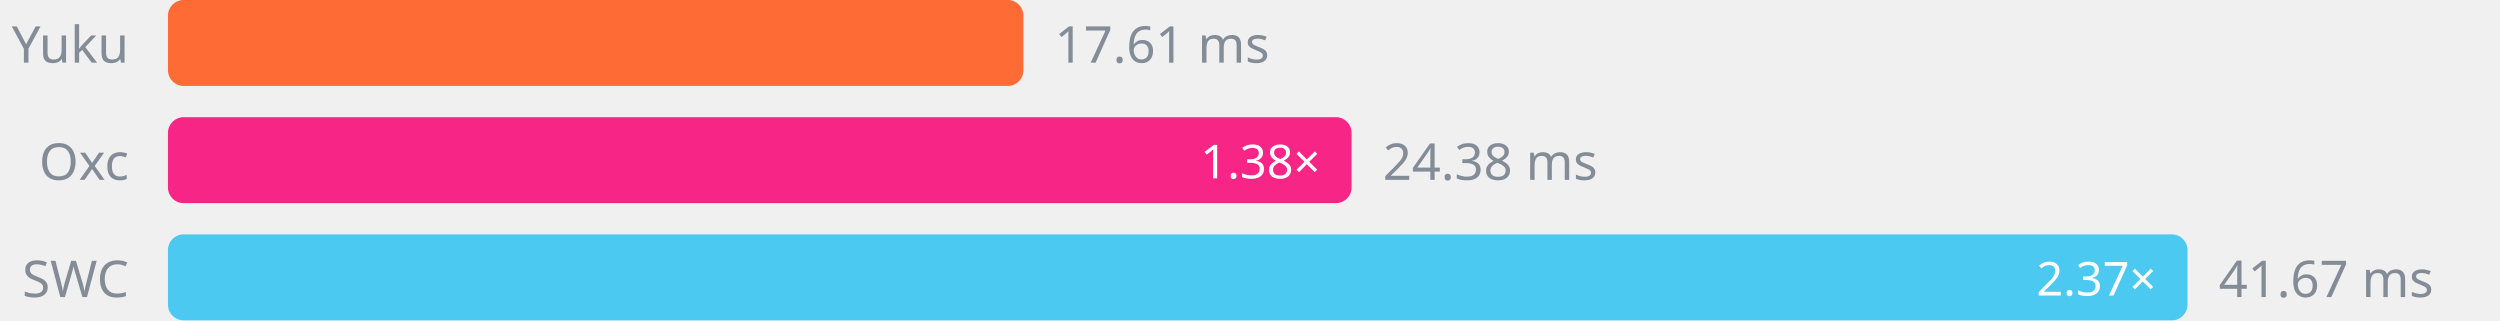
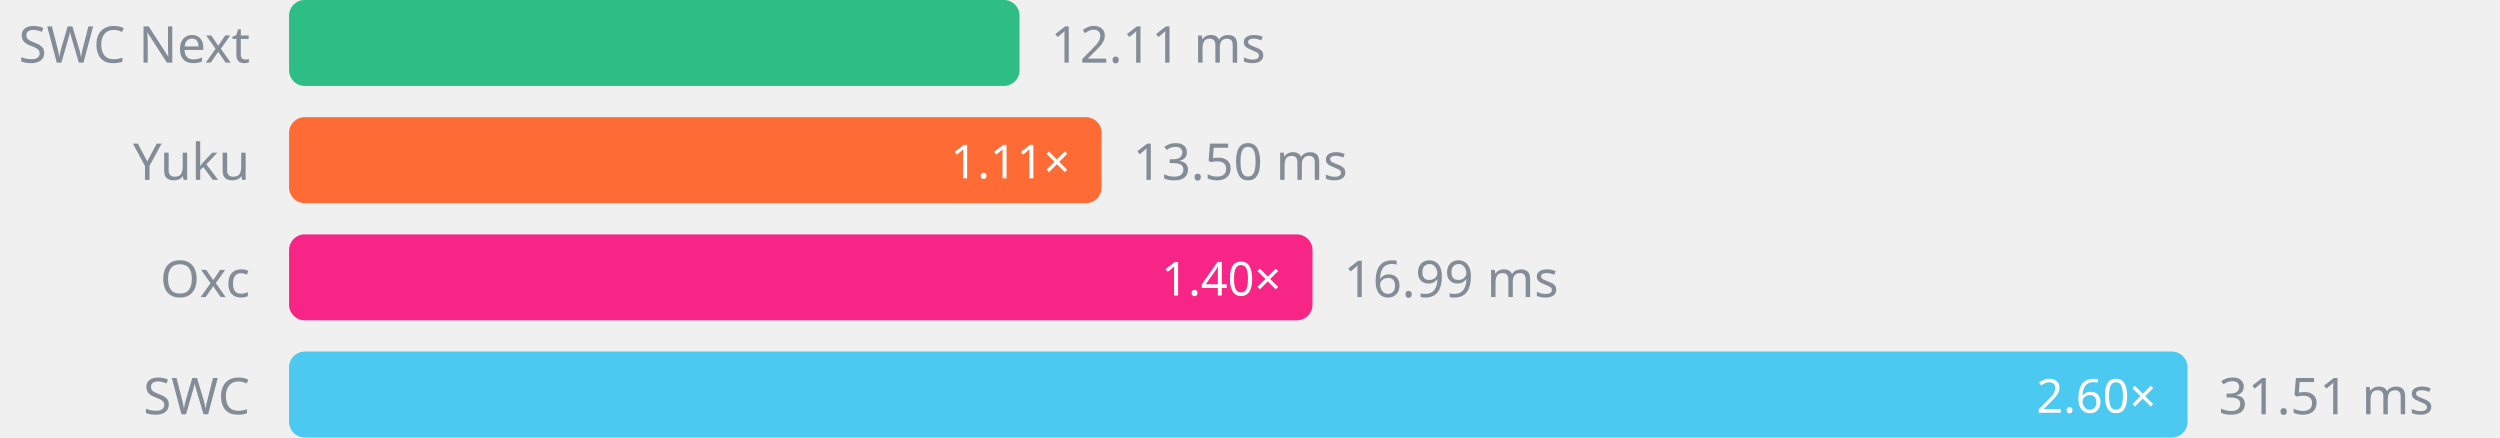
- <svg xmlns="http://www.w3.org/2000/svg" width="640" height="82" viewBox="0 0 640 82">
+ <svg xmlns="http://www.w3.org/2000/svg" width="640" height="112" viewBox="0 0 640 112">
  <style>
    text { font: 13px -apple-system, BlinkMacSystemFont, "Segoe UI", "Noto Sans", Helvetica, Arial, sans-serif; fill: #848d97; dominant-baseline: central; font-variant-numeric: tabular-nums }
    .ratio { font-size: 12px; fill: #fff }
  </style>
-   <text x="33" y="11" text-anchor="end">Yuku</text>
-   <rect x="43" y="0" width="219" height="22" rx="4" fill="#FF6B35" />
-   <text x="270" y="11">17.61 ms</text>
-   <text x="33" y="41" text-anchor="end">Oxc</text>
-   <rect x="43" y="30" width="303" height="22" rx="4" fill="#F72585" />
-   <text x="354" y="41">24.38 ms</text>
-   <text class="ratio" x="338" y="41" text-anchor="end">1.38×</text>
-   <text x="33" y="71" text-anchor="end">SWC</text>
-   <rect x="43" y="60" width="517" height="22" rx="4" fill="#4CC9F0" />
-   <text x="568" y="71">41.67 ms</text>
-   <text class="ratio" x="552" y="71" text-anchor="end">2.37×</text>
+   <text x="64" y="11" text-anchor="end">SWC Next</text>
+   <rect x="74" y="0" width="187" height="22" rx="4" fill="#2DBD85" />
+   <text x="269" y="11">12.11 ms</text>
+   <text x="64" y="41" text-anchor="end">Yuku</text>
+   <rect x="74" y="30" width="208" height="22" rx="4" fill="#FF6B35" />
+   <text x="290" y="41">13.50 ms</text>
+   <text class="ratio" x="274" y="41" text-anchor="end">1.11×</text>
+   <text x="64" y="71" text-anchor="end">Oxc</text>
+   <rect x="74" y="60" width="262" height="22" rx="4" fill="#F72585" />
+   <text x="344" y="71">16.99 ms</text>
+   <text class="ratio" x="328" y="71" text-anchor="end">1.40×</text>
+   <text x="64" y="101" text-anchor="end">SWC</text>
+   <rect x="74" y="90" width="486" height="22" rx="4" fill="#4CC9F0" />
+   <text x="568" y="101">31.51 ms</text>
+   <text class="ratio" x="552" y="101" text-anchor="end">2.60×</text>
</svg>
